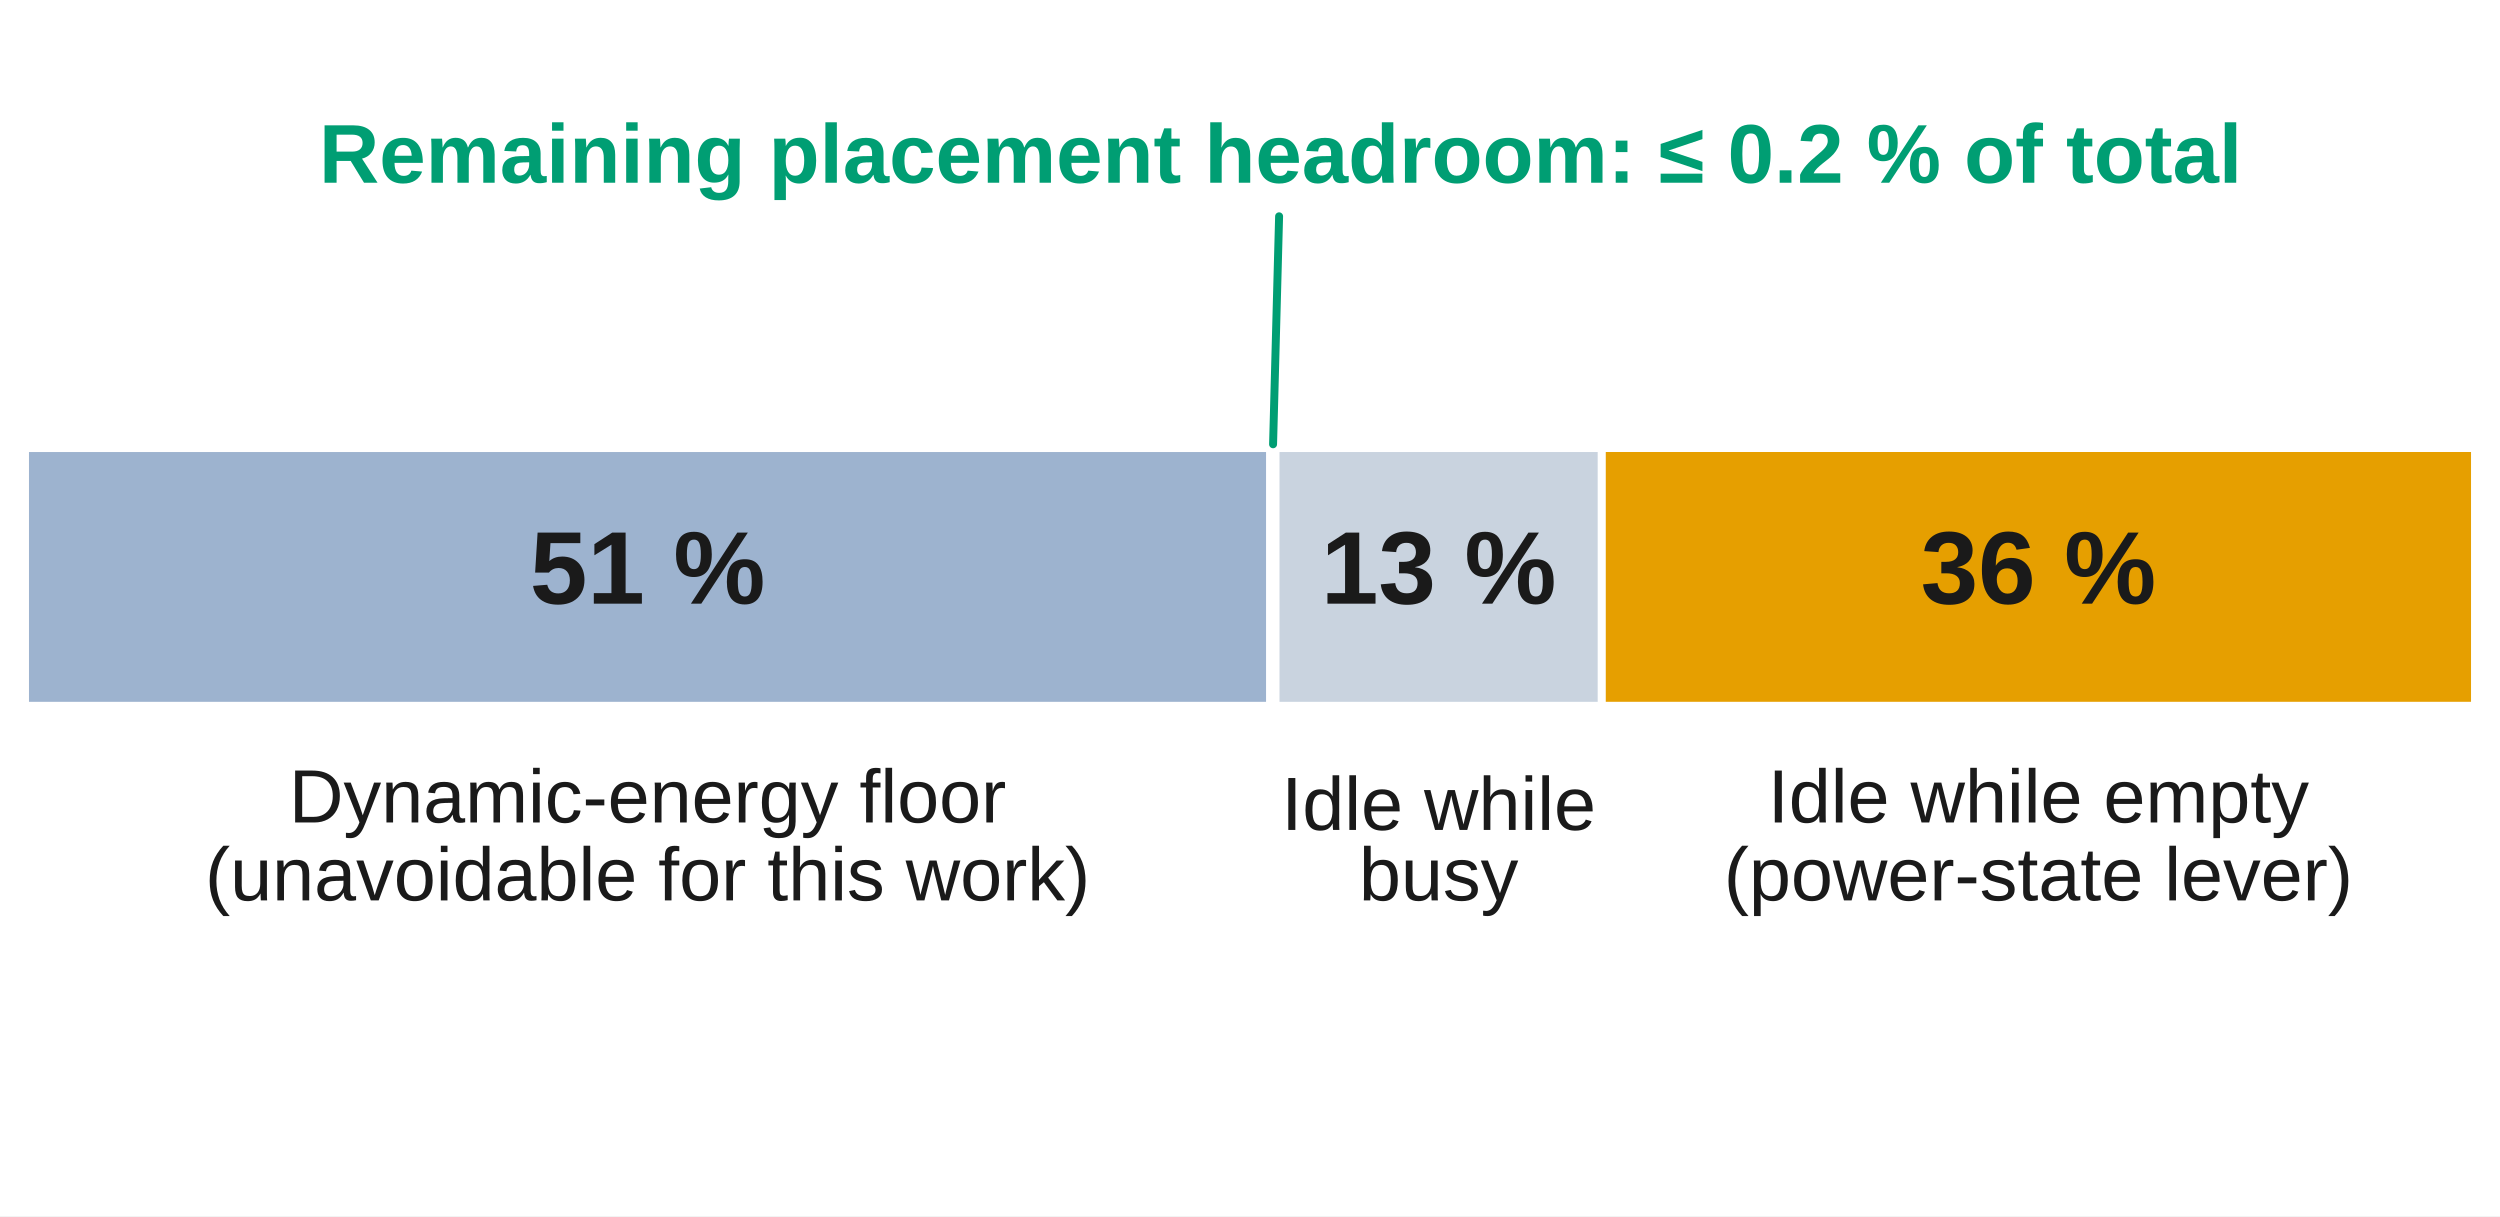
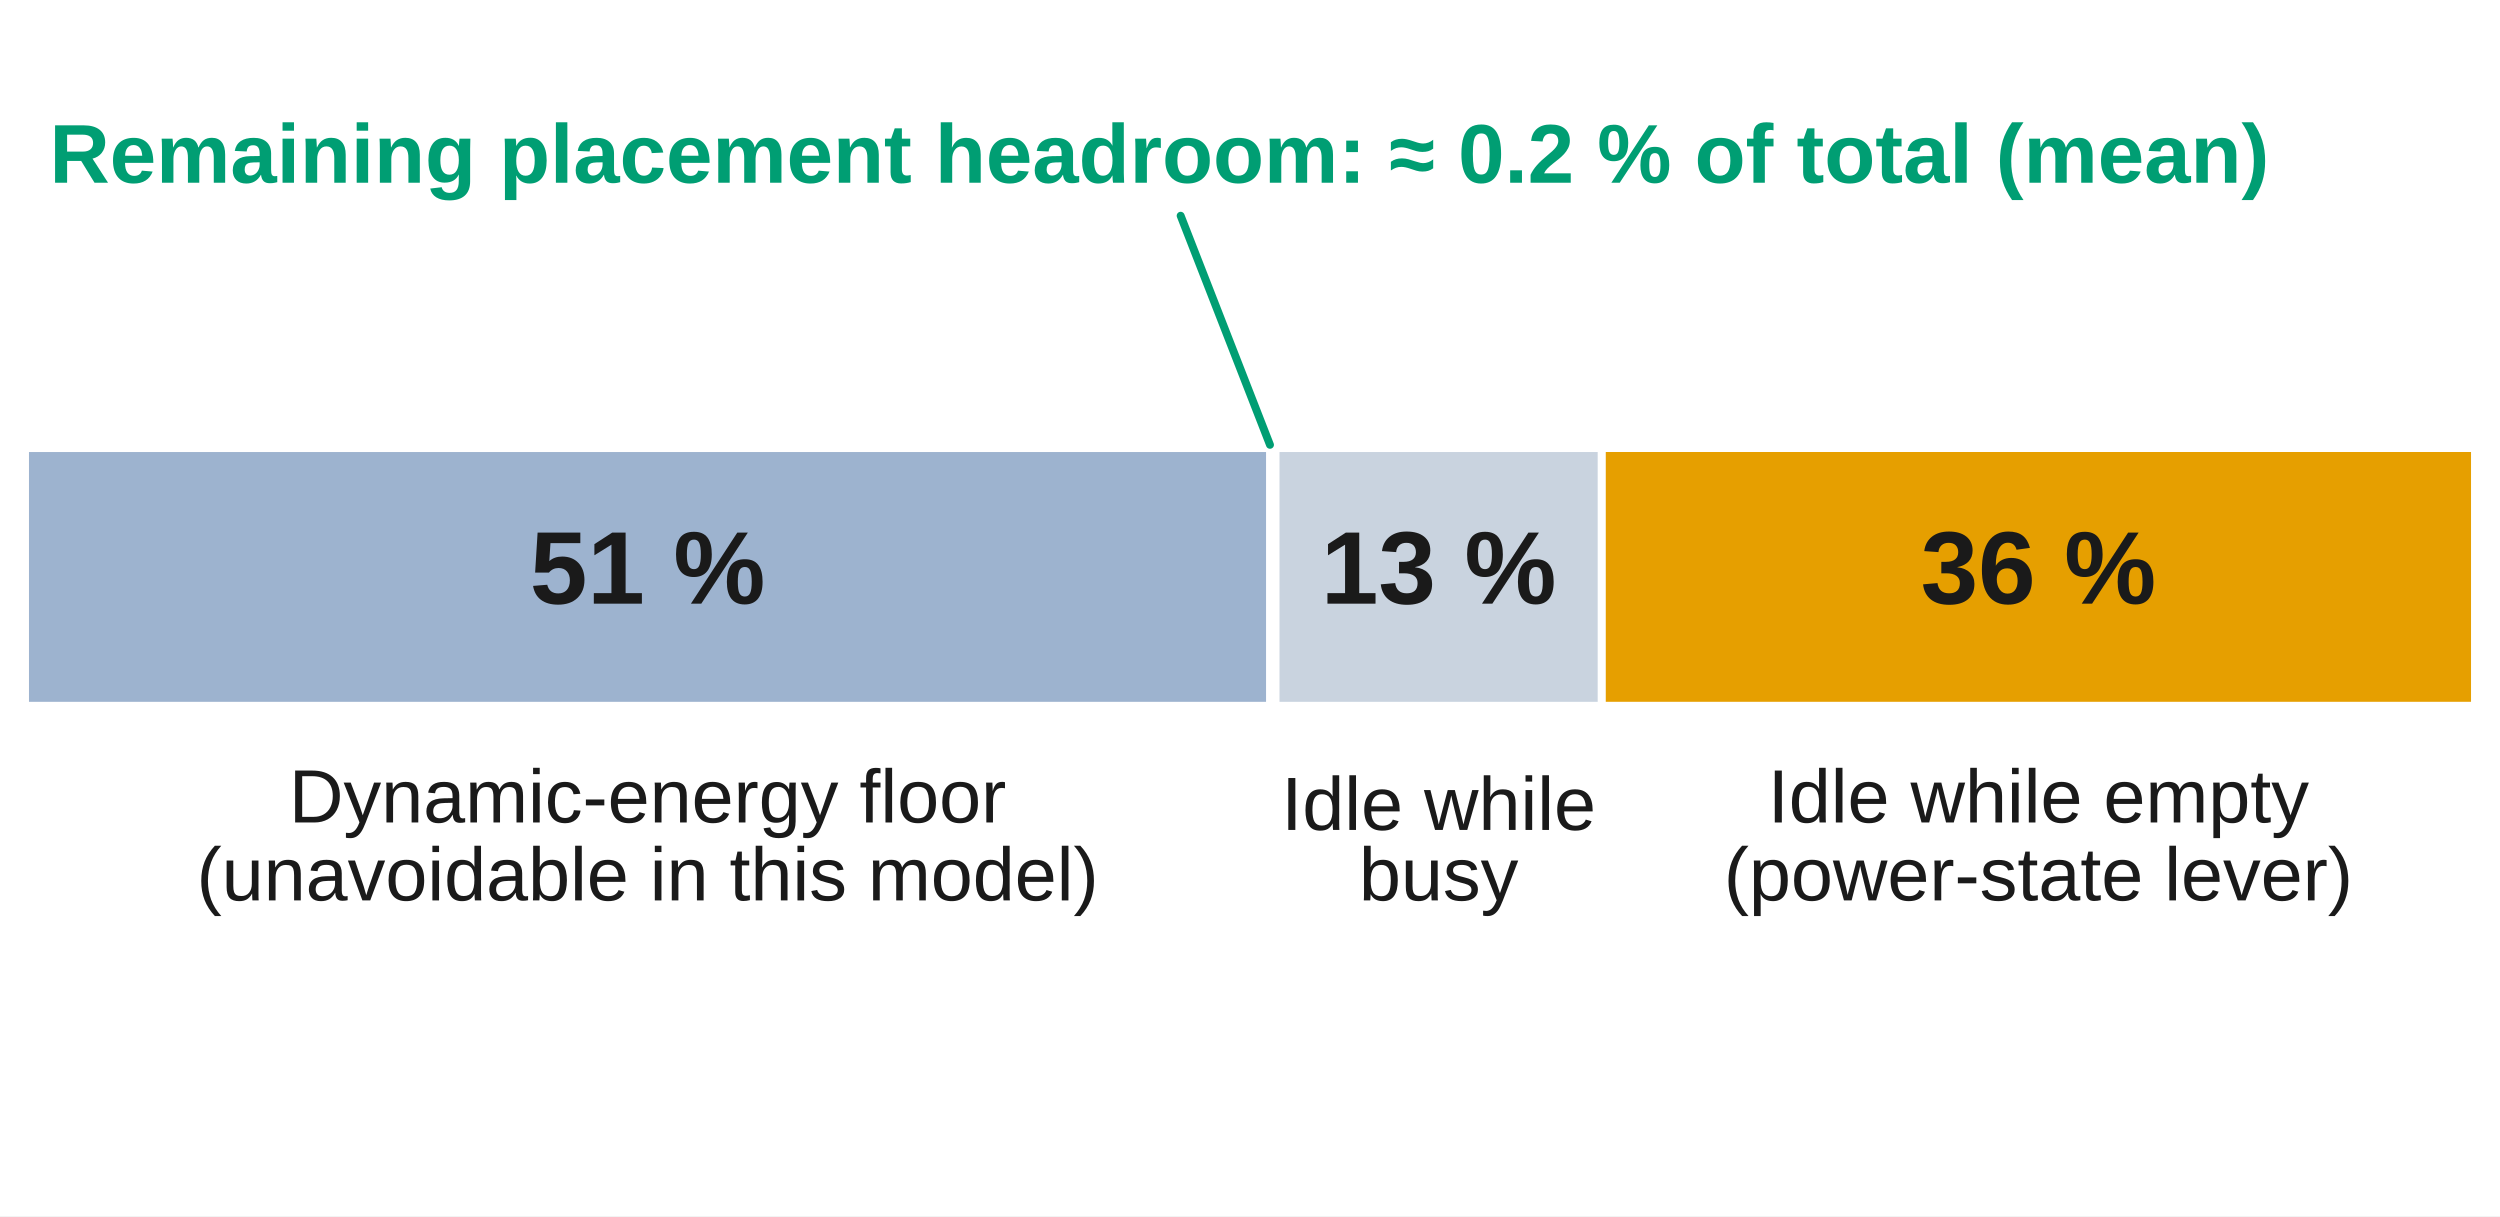
<svg xmlns="http://www.w3.org/2000/svg" xmlns:xlink="http://www.w3.org/1999/xlink" width="629.291pt" height="306.142pt" viewBox="0 0 629.291 306.142" version="1.1">
  <defs>
    <style type="text/css">*{stroke-linejoin: round; stroke-linecap: butt}</style>
  </defs>
  <g id="figure_1">
    <g id="patch_1">
      <path d="M 0 306.142  L 629.291 306.142  L 629.291 0  L 0 0  z " style="fill: #ffffff" />
    </g>
    <g id="axes_1">
      <g id="patch_2">
-         <path d="M 6.293 177.662  L 319.729 177.662  L 319.729 112.783  L 6.293 112.783  z " clip-path="url(#p57732e04ef)" style="fill: #9db3cf; stroke: #ffffff; stroke-width: 2; stroke-linejoin: miter" />
+         <path d="M 6.293 177.662  L 319.729 177.662  L 319.729 112.783  L 6.293 112.783  z " clip-path="url(#pa86a2c7343)" style="fill: #9db3cf; stroke: #ffffff; stroke-width: 2; stroke-linejoin: miter" />
      </g>
      <g id="patch_3">
-         <path d="M 319.729 177.662  L 321.072 177.662  L 321.072 112.783  L 319.729 112.783  z " clip-path="url(#p57732e04ef)" style="fill: #009e73; stroke: #ffffff; stroke-width: 2; stroke-linejoin: miter" />
+         <path d="M 319.729 177.662  L 321.072 177.662  L 321.072 112.783  L 319.729 112.783  z " clip-path="url(#pa86a2c7343)" style="fill: #009e73; stroke: #ffffff; stroke-width: 2; stroke-linejoin: miter" />
      </g>
      <g id="patch_4">
-         <path d="M 321.072 177.662  L 403.2 177.662  L 403.2 112.783  L 321.072 112.783  z " clip-path="url(#p57732e04ef)" style="fill: #c9d3df; stroke: #ffffff; stroke-width: 2; stroke-linejoin: miter" />
+         <path d="M 321.072 177.662  L 403.2 177.662  L 403.2 112.783  L 321.072 112.783  z " clip-path="url(#pa86a2c7343)" style="fill: #c9d3df; stroke: #ffffff; stroke-width: 2; stroke-linejoin: miter" />
      </g>
      <g id="patch_5">
-         <path d="M 403.2 177.662  L 622.998 177.662  L 622.998 112.783  L 403.2 112.783  z " clip-path="url(#p57732e04ef)" style="fill: #e69f00; stroke: #ffffff; stroke-width: 2; stroke-linejoin: miter" />
+         <path d="M 403.2 177.662  L 622.998 177.662  L 622.998 112.783  L 403.2 112.783  z " clip-path="url(#pa86a2c7343)" style="fill: #e69f00; stroke: #ffffff; stroke-width: 2; stroke-linejoin: miter" />
      </g>
      <g id="text_1">
        <g style="fill: #1a1a1a" transform="translate(133.381 151.951) scale(0.26 -0.26)">
          <defs>
            <path id="LiberationSans-Bold-18" d="M 3381 1466  Q 3381 766 2945 351  Q 2509 -63 1750 -63  Q 1088 -63 689 235  Q 291 534 197 1100  L 1075 1172  Q 1144 891 1319 762  Q 1494 634 1759 634  Q 2088 634 2283 843  Q 2478 1053 2478 1447  Q 2478 1794 2293 2001  Q 2109 2209 1778 2209  Q 1413 2209 1181 1925  L 325 1925  L 478 4403  L 3125 4403  L 3125 3750  L 1275 3750  L 1203 2638  Q 1522 2919 2000 2919  Q 2628 2919 3004 2528  Q 3381 2138 3381 1466  z " transform="scale(0.015625)" />
            <path id="LiberationSans-Bold-14" d="M 403 0  L 403 653  L 1494 653  L 1494 3656  L 438 2997  L 438 3688  L 1541 4403  L 2372 4403  L 2372 653  L 3381 653  L 3381 0  L 403 0  z " transform="scale(0.015625)" />
            <path id="LiberationSans-Bold-3" transform="scale(0.015625)" />
            <path id="LiberationSans-Bold-8" d="M 5522 1350  Q 5522 669 5240 309  Q 4959 -50 4416 -50  Q 3866 -50 3587 306  Q 3309 663 3309 1350  Q 3309 2050 3578 2401  Q 3847 2753 4428 2753  Q 4991 2753 5256 2398  Q 5522 2044 5522 1350  z M 1725 0  L 1081 0  L 3956 4403  L 4609 4403  L 1725 0  z M 1275 4453  Q 1834 4453 2104 4100  Q 2375 3747 2375 3053  Q 2375 2372 2092 2011  Q 1809 1650 1259 1650  Q 716 1650 437 2008  Q 159 2366 159 3053  Q 159 3763 428 4108  Q 697 4453 1275 4453  z M 4850 1350  Q 4850 1847 4754 2059  Q 4659 2272 4428 2272  Q 4178 2272 4083 2056  Q 3988 1841 3988 1350  Q 3988 850 4088 645  Q 4188 441 4422 441  Q 4650 441 4750 653  Q 4850 866 4850 1350  z M 1697 3053  Q 1697 3544 1601 3756  Q 1506 3969 1275 3969  Q 1025 3969 928 3758  Q 831 3547 831 3053  Q 831 2559 932 2348  Q 1034 2138 1269 2138  Q 1500 2138 1598 2350  Q 1697 2563 1697 3053  z " transform="scale(0.015625)" />
          </defs>
          <use xlink:href="#LiberationSans-Bold-18" />
          <use xlink:href="#LiberationSans-Bold-14" transform="translate(55.60938 0)" />
          <use xlink:href="#LiberationSans-Bold-3" transform="translate(111.2188 0)" />
          <use xlink:href="#LiberationSans-Bold-8" transform="translate(139 0)" />
        </g>
      </g>
      <g id="text_2">
        <g style="fill: #1a1a1a" transform="translate(72.73408 207.033) scale(0.19 -0.19)">
          <defs>
            <path id="LiberationSans-27" d="M 4316 2247  Q 4316 1566 4050 1055  Q 3784 544 3296 272  Q 2809 0 2172 0  L 525 0  L 525 4403  L 1981 4403  Q 3100 4403 3708 3842  Q 4316 3281 4316 2247  z M 3716 2247  Q 3716 3066 3267 3495  Q 2819 3925 1969 3925  L 1122 3925  L 1122 478  L 2103 478  Q 2588 478 2955 690  Q 3322 903 3519 1303  Q 3716 1703 3716 2247  z " transform="scale(0.015625)" />
            <path id="LiberationSans-5c" d="M 597 -1328  Q 366 -1328 209 -1294  L 209 -872  Q 328 -891 472 -891  Q 997 -891 1303 -119  L 1356 16  L 16 3381  L 616 3381  L 1328 1513  Q 1344 1469 1366 1408  Q 1388 1347 1506 1000  Q 1625 653 1634 613  L 1853 1228  L 2594 3381  L 3188 3381  L 1888 0  Q 1678 -541 1497 -805  Q 1316 -1069 1095 -1198  Q 875 -1328 597 -1328  z " transform="scale(0.015625)" />
            <path id="LiberationSans-51" d="M 2578 0  L 2578 2144  Q 2578 2478 2512 2662  Q 2447 2847 2303 2928  Q 2159 3009 1881 3009  Q 1475 3009 1240 2731  Q 1006 2453 1006 1959  L 1006 0  L 444 0  L 444 2659  Q 444 3250 425 3381  L 956 3381  Q 959 3366 962 3297  Q 966 3228 970 3139  Q 975 3050 981 2803  L 991 2803  Q 1184 3153 1439 3298  Q 1694 3444 2072 3444  Q 2628 3444 2886 3167  Q 3144 2891 3144 2253  L 3144 0  L 2578 0  z " transform="scale(0.015625)" />
            <path id="LiberationSans-44" d="M 1294 -63  Q 784 -63 528 206  Q 272 475 272 944  Q 272 1469 617 1750  Q 963 2031 1731 2050  L 2491 2063  L 2491 2247  Q 2491 2659 2316 2837  Q 2141 3016 1766 3016  Q 1388 3016 1216 2887  Q 1044 2759 1009 2478  L 422 2531  Q 566 3444 1778 3444  Q 2416 3444 2737 3151  Q 3059 2859 3059 2306  L 3059 850  Q 3059 600 3125 473  Q 3191 347 3375 347  Q 3456 347 3559 369  L 3559 19  Q 3347 -31 3125 -31  Q 2813 -31 2670 133  Q 2528 297 2509 647  L 2491 647  Q 2275 259 1989 98  Q 1703 -63 1294 -63  z M 1422 359  Q 1731 359 1972 500  Q 2213 641 2352 886  Q 2491 1131 2491 1391  L 2491 1669  L 1875 1656  Q 1478 1650 1273 1575  Q 1069 1500 959 1344  Q 850 1188 850 934  Q 850 659 998 509  Q 1147 359 1422 359  z " transform="scale(0.015625)" />
            <path id="LiberationSans-50" d="M 2400 0  L 2400 2144  Q 2400 2634 2265 2821  Q 2131 3009 1781 3009  Q 1422 3009 1212 2734  Q 1003 2459 1003 1959  L 1003 0  L 444 0  L 444 2659  Q 444 3250 425 3381  L 956 3381  Q 959 3366 962 3297  Q 966 3228 970 3139  Q 975 3050 981 2803  L 991 2803  Q 1172 3163 1406 3303  Q 1641 3444 1978 3444  Q 2363 3444 2586 3291  Q 2809 3138 2897 2803  L 2906 2803  Q 3081 3144 3329 3294  Q 3578 3444 3931 3444  Q 4444 3444 4676 3166  Q 4909 2888 4909 2253  L 4909 0  L 4353 0  L 4353 2144  Q 4353 2634 4218 2821  Q 4084 3009 3734 3009  Q 3366 3009 3161 2736  Q 2956 2463 2956 1959  L 2956 0  L 2400 0  z " transform="scale(0.015625)" />
            <path id="LiberationSans-4c" d="M 428 4100  L 428 4638  L 991 4638  L 991 4100  L 428 4100  z M 428 0  L 428 3381  L 991 3381  L 991 0  L 428 0  z " transform="scale(0.015625)" />
            <path id="LiberationSans-46" d="M 859 1706  Q 859 1031 1071 706  Q 1284 381 1713 381  Q 2013 381 2214 543  Q 2416 706 2463 1044  L 3031 1006  Q 2966 519 2616 228  Q 2266 -63 1728 -63  Q 1019 -63 645 385  Q 272 834 272 1694  Q 272 2547 647 2995  Q 1022 3444 1722 3444  Q 2241 3444 2583 3175  Q 2925 2906 3013 2434  L 2434 2391  Q 2391 2672 2212 2837  Q 2034 3003 1706 3003  Q 1259 3003 1059 2706  Q 859 2409 859 1706  z " transform="scale(0.015625)" />
            <path id="LiberationSans-10" d="M 284 1450  L 284 1950  L 1847 1950  L 1847 1450  L 284 1450  z " transform="scale(0.015625)" />
            <path id="LiberationSans-48" d="M 863 1572  Q 863 991 1103 675  Q 1344 359 1806 359  Q 2172 359 2392 506  Q 2613 653 2691 878  L 3184 738  Q 2881 -63 1806 -63  Q 1056 -63 664 384  Q 272 831 272 1713  Q 272 2550 664 2997  Q 1056 3444 1784 3444  Q 3275 3444 3275 1647  L 3275 1572  L 863 1572  z M 2694 2003  Q 2647 2538 2422 2783  Q 2197 3028 1775 3028  Q 1366 3028 1127 2754  Q 888 2481 869 2003  L 2694 2003  z " transform="scale(0.015625)" />
            <path id="LiberationSans-55" d="M 444 0  L 444 2594  Q 444 2950 425 3381  L 956 3381  Q 981 2806 981 2691  L 994 2691  Q 1128 3125 1303 3284  Q 1478 3444 1797 3444  Q 1909 3444 2025 3413  L 2025 2897  Q 1913 2928 1725 2928  Q 1375 2928 1190 2626  Q 1006 2325 1006 1763  L 1006 0  L 444 0  z " transform="scale(0.015625)" />
            <path id="LiberationSans-4a" d="M 1713 -1328  Q 1159 -1328 831 -1111  Q 503 -894 409 -494  L 975 -413  Q 1031 -647 1223 -773  Q 1416 -900 1728 -900  Q 2569 -900 2569 84  L 2569 628  L 2563 628  Q 2403 303 2125 139  Q 1847 -25 1475 -25  Q 853 -25 561 387  Q 269 800 269 1684  Q 269 2581 583 3007  Q 897 3434 1538 3434  Q 1897 3434 2161 3270  Q 2425 3106 2569 2803  L 2575 2803  Q 2575 2897 2587 3128  Q 2600 3359 2613 3381  L 3147 3381  Q 3128 3213 3128 2681  L 3128 97  Q 3128 -1328 1713 -1328  z M 2569 1691  Q 2569 2103 2456 2401  Q 2344 2700 2139 2858  Q 1934 3016 1675 3016  Q 1244 3016 1047 2703  Q 850 2391 850 1691  Q 850 997 1034 694  Q 1219 391 1666 391  Q 1931 391 2137 547  Q 2344 703 2456 995  Q 2569 1288 2569 1691  z " transform="scale(0.015625)" />
            <path id="LiberationSans-3" transform="scale(0.015625)" />
            <path id="LiberationSans-49" d="M 1128 2972  L 1128 0  L 566 0  L 566 2972  L 91 2972  L 91 3381  L 566 3381  L 566 3763  Q 566 4225 769 4428  Q 972 4631 1391 4631  Q 1625 4631 1788 4594  L 1788 4166  Q 1647 4191 1538 4191  Q 1322 4191 1225 4081  Q 1128 3972 1128 3684  L 1128 3381  L 1788 3381  L 1788 2972  L 1128 2972  z " transform="scale(0.015625)" />
            <path id="LiberationSans-4f" d="M 431 0  L 431 4638  L 994 4638  L 994 0  L 431 0  z " transform="scale(0.015625)" />
            <path id="LiberationSans-52" d="M 3291 1694  Q 3291 806 2900 371  Q 2509 -63 1766 -63  Q 1025 -63 647 389  Q 269 841 269 1694  Q 269 3444 1784 3444  Q 2559 3444 2925 3017  Q 3291 2591 3291 1694  z M 2700 1694  Q 2700 2394 2492 2711  Q 2284 3028 1794 3028  Q 1300 3028 1079 2704  Q 859 2381 859 1694  Q 859 1025 1076 689  Q 1294 353 1759 353  Q 2266 353 2483 678  Q 2700 1003 2700 1694  z " transform="scale(0.015625)" />
          </defs>
          <use xlink:href="#LiberationSans-27" />
          <use xlink:href="#LiberationSans-5c" transform="translate(72.21875 0)" />
          <use xlink:href="#LiberationSans-51" transform="translate(122.2188 0)" />
          <use xlink:href="#LiberationSans-44" transform="translate(177.8281 0)" />
          <use xlink:href="#LiberationSans-50" transform="translate(233.4375 0)" />
          <use xlink:href="#LiberationSans-4c" transform="translate(316.7344 0)" />
          <use xlink:href="#LiberationSans-46" transform="translate(338.9531 0)" />
          <use xlink:href="#LiberationSans-10" transform="translate(388.9531 0)" />
          <use xlink:href="#LiberationSans-48" transform="translate(422.25 0)" />
          <use xlink:href="#LiberationSans-51" transform="translate(477.8594 0)" />
          <use xlink:href="#LiberationSans-48" transform="translate(533.4688 0)" />
          <use xlink:href="#LiberationSans-55" transform="translate(589.0781 0)" />
          <use xlink:href="#LiberationSans-4a" transform="translate(622.375 0)" />
          <use xlink:href="#LiberationSans-5c" transform="translate(677.9844 0)" />
          <use xlink:href="#LiberationSans-3" transform="translate(727.9844 0)" />
          <use xlink:href="#LiberationSans-49" transform="translate(755.7656 0)" />
          <use xlink:href="#LiberationSans-4f" transform="translate(783.5469 0)" />
          <use xlink:href="#LiberationSans-52" transform="translate(805.7656 0)" />
          <use xlink:href="#LiberationSans-52" transform="translate(861.375 0)" />
          <use xlink:href="#LiberationSans-55" transform="translate(916.9844 0)" />
        </g>
-         <g style="fill: #1a1a1a" transform="translate(51.60697 226.6516) scale(0.19 -0.19)">
+         <g style="fill: #1a1a1a" transform="translate(49.48282 226.6516) scale(0.19 -0.19)">
          <defs>
            <path id="LiberationSans-b" d="M 397 1663  Q 397 2566 680 3284  Q 963 4003 1550 4638  L 2094 4638  Q 1509 3988 1236 3256  Q 963 2525 963 1656  Q 963 791 1233 62  Q 1503 -666 2094 -1325  L 1550 -1325  Q 959 -688 678 32  Q 397 753 397 1650  L 397 1663  z " transform="scale(0.015625)" />
            <path id="LiberationSans-58" d="M 981 3381  L 981 1238  Q 981 903 1047 718  Q 1113 534 1256 453  Q 1400 372 1678 372  Q 2084 372 2318 650  Q 2553 928 2553 1422  L 2553 3381  L 3116 3381  L 3116 722  Q 3116 131 3134 0  L 2603 0  Q 2600 16 2597 84  Q 2594 153 2589 242  Q 2584 331 2578 578  L 2569 578  Q 2375 228 2120 82  Q 1866 -63 1488 -63  Q 931 -63 673 214  Q 416 491 416 1128  L 416 3381  L 981 3381  z " transform="scale(0.015625)" />
            <path id="LiberationSans-59" d="M 1916 0  L 1250 0  L 22 3381  L 622 3381  L 1366 1181  Q 1406 1056 1581 441  L 1691 806  L 1813 1175  L 2581 3381  L 3178 3381  L 1916 0  z " transform="scale(0.015625)" />
            <path id="LiberationSans-47" d="M 2566 544  Q 2409 219 2151 78  Q 1894 -63 1513 -63  Q 872 -63 570 368  Q 269 800 269 1675  Q 269 3444 1513 3444  Q 1897 3444 2153 3303  Q 2409 3163 2566 2856  L 2572 2856  L 2566 3234  L 2566 4638  L 3128 4638  L 3128 697  Q 3128 169 3147 0  L 2609 0  Q 2600 50 2589 231  Q 2578 413 2578 544  L 2566 544  z M 859 1694  Q 859 984 1046 678  Q 1234 372 1656 372  Q 2134 372 2350 703  Q 2566 1034 2566 1731  Q 2566 2403 2350 2715  Q 2134 3028 1663 3028  Q 1238 3028 1048 2714  Q 859 2400 859 1694  z " transform="scale(0.015625)" />
            <path id="LiberationSans-45" d="M 3291 1706  Q 3291 -63 2047 -63  Q 1663 -63 1408 76  Q 1153 216 994 525  L 988 525  Q 988 428 975 229  Q 963 31 956 0  L 413 0  Q 431 169 431 697  L 431 4638  L 994 4638  L 994 3316  Q 994 3113 981 2838  L 994 2838  Q 1150 3163 1408 3303  Q 1666 3444 2047 3444  Q 2688 3444 2989 3012  Q 3291 2581 3291 1706  z M 2700 1688  Q 2700 2397 2512 2703  Q 2325 3009 1903 3009  Q 1428 3009 1211 2684  Q 994 2359 994 1653  Q 994 988 1206 670  Q 1419 353 1897 353  Q 2322 353 2511 667  Q 2700 981 2700 1688  z " transform="scale(0.015625)" />
            <path id="LiberationSans-57" d="M 1731 25  Q 1453 -50 1163 -50  Q 488 -50 488 716  L 488 2972  L 97 2972  L 97 3381  L 509 3381  L 675 4138  L 1050 4138  L 1050 3381  L 1675 3381  L 1675 2972  L 1050 2972  L 1050 838  Q 1050 594 1129 495  Q 1209 397 1406 397  Q 1519 397 1731 441  L 1731 25  z " transform="scale(0.015625)" />
            <path id="LiberationSans-4b" d="M 991 2803  Q 1172 3134 1426 3289  Q 1681 3444 2072 3444  Q 2622 3444 2883 3170  Q 3144 2897 3144 2253  L 3144 0  L 2578 0  L 2578 2144  Q 2578 2500 2512 2673  Q 2447 2847 2297 2928  Q 2147 3009 1881 3009  Q 1484 3009 1245 2734  Q 1006 2459 1006 1994  L 1006 0  L 444 0  L 444 4638  L 1006 4638  L 1006 3431  Q 1006 3241 995 3037  Q 984 2834 981 2803  L 991 2803  z " transform="scale(0.015625)" />
            <path id="LiberationSans-56" d="M 2969 934  Q 2969 456 2608 196  Q 2247 -63 1597 -63  Q 966 -63 623 145  Q 281 353 178 794  L 675 891  Q 747 619 972 492  Q 1197 366 1597 366  Q 2025 366 2223 497  Q 2422 628 2422 891  Q 2422 1091 2284 1216  Q 2147 1341 1841 1422  L 1438 1528  Q 953 1653 748 1773  Q 544 1894 428 2066  Q 313 2238 313 2488  Q 313 2950 642 3192  Q 972 3434 1603 3434  Q 2163 3434 2492 3237  Q 2822 3041 2909 2606  L 2403 2544  Q 2356 2769 2151 2889  Q 1947 3009 1603 3009  Q 1222 3009 1040 2893  Q 859 2778 859 2544  Q 859 2400 934 2306  Q 1009 2213 1156 2147  Q 1303 2081 1775 1966  Q 2222 1853 2419 1758  Q 2616 1663 2730 1547  Q 2844 1431 2906 1279  Q 2969 1128 2969 934  z " transform="scale(0.015625)" />
-             <path id="LiberationSans-5a" d="M 3669 0  L 3016 0  L 2425 2391  L 2313 2919  Q 2284 2778 2225 2514  Q 2166 2250 1588 0  L 938 0  L -9 3381  L 547 3381  L 1119 1084  Q 1141 1009 1253 466  L 1306 697  L 2013 3381  L 2616 3381  L 3206 1059  L 3350 466  L 3447 900  L 4088 3381  L 4638 3381  L 3669 0  z " transform="scale(0.015625)" />
-             <path id="LiberationSans-4e" d="M 2550 0  L 1406 1544  L 994 1203  L 994 0  L 431 0  L 431 4638  L 994 4638  L 994 1741  L 2478 3381  L 3138 3381  L 1766 1928  L 3209 0  L 2550 0  z " transform="scale(0.015625)" />
            <path id="LiberationSans-c" d="M 1734 1650  Q 1734 747 1451 28  Q 1169 -691 581 -1325  L 38 -1325  Q 625 -669 897 57  Q 1169 784 1169 1656  Q 1169 2528 895 3256  Q 622 3984 38 4638  L 581 4638  Q 1172 4000 1453 3279  Q 1734 2559 1734 1663  L 1734 1650  z " transform="scale(0.015625)" />
          </defs>
          <use xlink:href="#LiberationSans-b" />
          <use xlink:href="#LiberationSans-58" transform="translate(33.29688 0)" />
          <use xlink:href="#LiberationSans-51" transform="translate(88.90625 0)" />
          <use xlink:href="#LiberationSans-44" transform="translate(144.5156 0)" />
          <use xlink:href="#LiberationSans-59" transform="translate(200.125 0)" />
          <use xlink:href="#LiberationSans-52" transform="translate(250.125 0)" />
          <use xlink:href="#LiberationSans-4c" transform="translate(305.7344 0)" />
          <use xlink:href="#LiberationSans-47" transform="translate(327.9531 0)" />
          <use xlink:href="#LiberationSans-44" transform="translate(383.5625 0)" />
          <use xlink:href="#LiberationSans-45" transform="translate(439.1719 0)" />
          <use xlink:href="#LiberationSans-4f" transform="translate(494.7812 0)" />
          <use xlink:href="#LiberationSans-48" transform="translate(517 0)" />
          <use xlink:href="#LiberationSans-3" transform="translate(572.6094 0)" />
-           <use xlink:href="#LiberationSans-49" transform="translate(600.3906 0)" />
-           <use xlink:href="#LiberationSans-52" transform="translate(628.1719 0)" />
-           <use xlink:href="#LiberationSans-55" transform="translate(683.7812 0)" />
-           <use xlink:href="#LiberationSans-3" transform="translate(717.0781 0)" />
-           <use xlink:href="#LiberationSans-57" transform="translate(744.8594 0)" />
-           <use xlink:href="#LiberationSans-4b" transform="translate(772.6406 0)" />
-           <use xlink:href="#LiberationSans-4c" transform="translate(828.25 0)" />
-           <use xlink:href="#LiberationSans-56" transform="translate(850.4688 0)" />
-           <use xlink:href="#LiberationSans-3" transform="translate(900.4688 0)" />
-           <use xlink:href="#LiberationSans-5a" transform="translate(928.25 0)" />
-           <use xlink:href="#LiberationSans-52" transform="translate(1000.469 0)" />
-           <use xlink:href="#LiberationSans-55" transform="translate(1056.078 0)" />
-           <use xlink:href="#LiberationSans-4e" transform="translate(1089.375 0)" />
-           <use xlink:href="#LiberationSans-c" transform="translate(1139.375 0)" />
+           <use xlink:href="#LiberationSans-4c" transform="translate(600.3906 0)" />
+           <use xlink:href="#LiberationSans-51" transform="translate(622.6094 0)" />
+           <use xlink:href="#LiberationSans-3" transform="translate(678.2188 0)" />
+           <use xlink:href="#LiberationSans-57" transform="translate(706 0)" />
+           <use xlink:href="#LiberationSans-4b" transform="translate(733.7812 0)" />
+           <use xlink:href="#LiberationSans-4c" transform="translate(789.3906 0)" />
+           <use xlink:href="#LiberationSans-56" transform="translate(811.6094 0)" />
+           <use xlink:href="#LiberationSans-3" transform="translate(861.6094 0)" />
+           <use xlink:href="#LiberationSans-50" transform="translate(889.3906 0)" />
+           <use xlink:href="#LiberationSans-52" transform="translate(972.6875 0)" />
+           <use xlink:href="#LiberationSans-47" transform="translate(1028.297 0)" />
+           <use xlink:href="#LiberationSans-48" transform="translate(1083.906 0)" />
+           <use xlink:href="#LiberationSans-4f" transform="translate(1139.516 0)" />
+           <use xlink:href="#LiberationSans-c" transform="translate(1161.734 0)" />
        </g>
      </g>
      <g id="patch_6">
-         <path d="M 321.971 54.445  Q 321.212 83.138 320.453 111.832  " style="fill: none; stroke: #009e73; stroke-width: 2; stroke-linecap: round" />
+         <path d="M 297.192 54.31  Q 308.433 83.138 319.673 111.965  " style="fill: none; stroke: #009e73; stroke-width: 2; stroke-linecap: round" />
      </g>
      <g id="text_3">
-         <g style="fill: #009e73" transform="translate(80.29757 45.9973) scale(0.21 -0.21)">
+         <g style="fill: #009e73" transform="translate(12.45997 45.9973) scale(0.21 -0.21)">
          <defs>
            <path id="LiberationSans-Bold-35" d="M 3453 0  L 2431 1672  L 1350 1672  L 1350 0  L 428 0  L 428 4403  L 2628 4403  Q 3416 4403 3844 4064  Q 4272 3725 4272 3091  Q 4272 2628 4009 2292  Q 3747 1956 3300 1850  L 4491 0  L 3453 0  z M 3344 3053  Q 3344 3688 2531 3688  L 1350 3688  L 1350 2388  L 2556 2388  Q 2944 2388 3144 2563  Q 3344 2738 3344 3053  z " transform="scale(0.015625)" />
            <path id="LiberationSans-Bold-48" d="M 1831 -63  Q 1069 -63 659 389  Q 250 841 250 1706  Q 250 2544 665 2994  Q 1081 3444 1844 3444  Q 2572 3444 2956 2961  Q 3341 2478 3341 1547  L 3341 1522  L 1172 1522  Q 1172 1028 1355 776  Q 1538 525 1875 525  Q 2341 525 2463 928  L 3291 856  Q 2931 -63 1831 -63  z M 1831 2891  Q 1522 2891 1355 2675  Q 1188 2459 1178 2072  L 2491 2072  Q 2466 2481 2294 2686  Q 2122 2891 1831 2891  z " transform="scale(0.015625)" />
            <path id="LiberationSans-Bold-50" d="M 2438 0  L 2438 1897  Q 2438 2788 1925 2788  Q 1659 2788 1492 2516  Q 1325 2244 1325 1813  L 1325 0  L 447 0  L 447 2625  Q 447 2897 439 3070  Q 431 3244 422 3381  L 1259 3381  Q 1269 3322 1284 3064  Q 1300 2806 1300 2709  L 1313 2709  Q 1475 3097 1717 3272  Q 1959 3447 2297 3447  Q 3072 3447 3238 2709  L 3256 2709  Q 3428 3103 3668 3275  Q 3909 3447 4281 3447  Q 4775 3447 5034 3111  Q 5294 2775 5294 2147  L 5294 0  L 4422 0  L 4422 1897  Q 4422 2788 3909 2788  Q 3653 2788 3489 2539  Q 3325 2291 3309 1853  L 3309 0  L 2438 0  z " transform="scale(0.015625)" />
            <path id="LiberationSans-Bold-44" d="M 1228 -63  Q 738 -63 463 204  Q 188 472 188 956  Q 188 1481 530 1756  Q 872 2031 1522 2038  L 2250 2050  L 2250 2222  Q 2250 2553 2134 2714  Q 2019 2875 1756 2875  Q 1513 2875 1398 2764  Q 1284 2653 1256 2397  L 341 2441  Q 425 2934 792 3189  Q 1159 3444 1794 3444  Q 2434 3444 2781 3128  Q 3128 2813 3128 2231  L 3128 1000  Q 3128 716 3192 608  Q 3256 500 3406 500  Q 3506 500 3600 519  L 3600 44  Q 3522 25 3459 9  Q 3397 -6 3334 -15  Q 3272 -25 3201 -31  Q 3131 -38 3038 -38  Q 2706 -38 2548 125  Q 2391 288 2359 603  L 2341 603  Q 1972 -63 1228 -63  z M 2250 1566  L 1800 1559  Q 1494 1547 1366 1492  Q 1238 1438 1170 1325  Q 1103 1213 1103 1025  Q 1103 784 1214 667  Q 1325 550 1509 550  Q 1716 550 1886 662  Q 2056 775 2153 973  Q 2250 1172 2250 1394  L 2250 1566  z " transform="scale(0.015625)" />
            <path id="LiberationSans-Bold-4c" d="M 447 3991  L 447 4638  L 1325 4638  L 1325 3991  L 447 3991  z M 447 0  L 447 3381  L 1325 3381  L 1325 0  L 447 0  z " transform="scale(0.015625)" />
            <path id="LiberationSans-Bold-51" d="M 2638 0  L 2638 1897  Q 2638 2788 2034 2788  Q 1716 2788 1520 2514  Q 1325 2241 1325 1813  L 1325 0  L 447 0  L 447 2625  Q 447 2897 439 3070  Q 431 3244 422 3381  L 1259 3381  Q 1269 3322 1284 3064  Q 1300 2806 1300 2709  L 1313 2709  Q 1491 3097 1759 3272  Q 2028 3447 2400 3447  Q 2938 3447 3225 3115  Q 3513 2784 3513 2147  L 3513 0  L 2638 0  z " transform="scale(0.015625)" />
            <path id="LiberationSans-Bold-4a" d="M 1863 -1356  Q 1244 -1356 867 -1120  Q 491 -884 403 -447  L 1281 -344  Q 1328 -547 1483 -662  Q 1638 -778 1888 -778  Q 2253 -778 2422 -553  Q 2591 -328 2591 116  L 2591 294  L 2597 628  L 2591 628  Q 2300 6 1503 6  Q 913 6 588 450  Q 263 894 263 1719  Q 263 2547 597 2997  Q 931 3447 1569 3447  Q 2306 3447 2591 2838  L 2606 2838  Q 2606 2947 2620 3134  Q 2634 3322 2650 3381  L 3481 3381  Q 3463 3044 3463 2600  L 3463 103  Q 3463 -619 3053 -987  Q 2644 -1356 1863 -1356  z M 2597 1738  Q 2597 2259 2411 2551  Q 2225 2844 1881 2844  Q 1178 2844 1178 1719  Q 1178 616 1875 616  Q 2225 616 2411 908  Q 2597 1200 2597 1738  z " transform="scale(0.015625)" />
            <path id="LiberationSans-Bold-53" d="M 3647 1706  Q 3647 859 3308 398  Q 2969 -63 2350 -63  Q 1994 -63 1730 92  Q 1466 247 1325 538  L 1306 538  Q 1325 444 1325 -31  L 1325 -1328  L 447 -1328  L 447 2603  Q 447 3081 422 3381  L 1275 3381  Q 1291 3325 1302 3159  Q 1313 2994 1313 2831  L 1325 2831  Q 1622 3453 2406 3453  Q 2997 3453 3322 2998  Q 3647 2544 3647 1706  z M 2731 1706  Q 2731 2844 2034 2844  Q 1684 2844 1498 2537  Q 1313 2231 1313 1681  Q 1313 1134 1498 836  Q 1684 538 2028 538  Q 2731 538 2731 1706  z " transform="scale(0.015625)" />
            <path id="LiberationSans-Bold-4f" d="M 447 0  L 447 4638  L 1325 4638  L 1325 0  L 447 0  z " transform="scale(0.015625)" />
            <path id="LiberationSans-Bold-46" d="M 1856 -63  Q 1088 -63 669 395  Q 250 853 250 1672  Q 250 2509 672 2976  Q 1094 3444 1869 3444  Q 2466 3444 2856 3144  Q 3247 2844 3347 2316  L 2463 2272  Q 2425 2531 2275 2686  Q 2125 2841 1850 2841  Q 1172 2841 1172 1706  Q 1172 538 1863 538  Q 2113 538 2281 695  Q 2450 853 2491 1166  L 3372 1125  Q 3325 778 3123 506  Q 2922 234 2594 85  Q 2266 -63 1856 -63  z " transform="scale(0.015625)" />
            <path id="LiberationSans-Bold-57" d="M 1313 -56  Q 925 -56 715 155  Q 506 366 506 794  L 506 2788  L 78 2788  L 78 3381  L 550 3381  L 825 4175  L 1375 4175  L 1375 3381  L 2016 3381  L 2016 2788  L 1375 2788  L 1375 1031  Q 1375 784 1469 667  Q 1563 550 1759 550  Q 1863 550 2053 594  L 2053 50  Q 1728 -56 1313 -56  z " transform="scale(0.015625)" />
            <path id="LiberationSans-Bold-4b" d="M 1313 2706  Q 1491 3094 1759 3269  Q 2028 3444 2400 3444  Q 2938 3444 3225 3112  Q 3513 2781 3513 2144  L 3513 0  L 2638 0  L 2638 1894  Q 2638 2784 2034 2784  Q 1716 2784 1520 2511  Q 1325 2238 1325 1809  L 1325 0  L 447 0  L 447 4638  L 1325 4638  L 1325 3372  Q 1325 3031 1300 2706  L 1313 2706  z " transform="scale(0.015625)" />
            <path id="LiberationSans-Bold-47" d="M 2638 0  Q 2625 47 2608 236  Q 2591 425 2591 550  L 2578 550  Q 2294 -63 1497 -63  Q 906 -63 584 398  Q 263 859 263 1688  Q 263 2528 602 2986  Q 941 3444 1563 3444  Q 1922 3444 2183 3294  Q 2444 3144 2584 2847  L 2591 2847  L 2584 3403  L 2584 4638  L 3463 4638  L 3463 738  Q 3463 425 3488 0  L 2638 0  z M 2597 1709  Q 2597 2256 2414 2551  Q 2231 2847 1875 2847  Q 1522 2847 1350 2561  Q 1178 2275 1178 1688  Q 1178 538 1869 538  Q 2216 538 2406 842  Q 2597 1147 2597 1709  z " transform="scale(0.015625)" />
            <path id="LiberationSans-Bold-55" d="M 447 0  L 447 2588  Q 447 2866 439 3052  Q 431 3238 422 3381  L 1259 3381  Q 1269 3325 1284 3039  Q 1300 2753 1300 2659  L 1313 2659  Q 1441 3016 1541 3161  Q 1641 3306 1778 3376  Q 1916 3447 2122 3447  Q 2291 3447 2394 3400  L 2394 2666  Q 2181 2713 2019 2713  Q 1691 2713 1508 2447  Q 1325 2181 1325 1659  L 1325 0  L 447 0  z " transform="scale(0.015625)" />
            <path id="LiberationSans-Bold-52" d="M 3659 1694  Q 3659 872 3203 404  Q 2747 -63 1941 -63  Q 1150 -63 700 406  Q 250 875 250 1694  Q 250 2509 700 2976  Q 1150 3444 1959 3444  Q 2788 3444 3223 2992  Q 3659 2541 3659 1694  z M 2741 1694  Q 2741 2297 2544 2569  Q 2347 2841 1972 2841  Q 1172 2841 1172 1694  Q 1172 1128 1367 833  Q 1563 538 1931 538  Q 2741 538 2741 1694  z " transform="scale(0.015625)" />
            <path id="LiberationSans-Bold-1d" d="M 616 2350  L 616 3231  L 1516 3231  L 1516 2350  L 616 2350  z M 616 0  L 616 878  L 1516 878  L 1516 0  L 616 0  z " transform="scale(0.015625)" />
-             <path id="LiberationSans-Bold-85c" d="M 153 1972  L 153 2975  L 3359 4056  L 3359 3347  L 759 2472  L 3359 1600  L 3359 891  L 153 1972  z M 153 0  L 153 697  L 3353 697  L 3353 0  L 153 0  z " transform="scale(0.015625)" />
+             <path id="LiberationSans-Bold-858" d="M 2544 2363  Q 2309 2363 2082 2427  Q 1856 2491 1622 2572  Q 1209 2719 931 2719  Q 722 2719 537 2658  Q 353 2597 134 2444  L 134 3109  Q 478 3372 981 3372  Q 1147 3372 1340 3333  Q 1534 3294 1978 3144  Q 2356 3009 2603 3009  Q 3022 3009 3378 3297  L 3378 2613  Q 3181 2472 2993 2417  Q 2806 2363 2544 2363  z M 2544 856  Q 2309 856 2082 925  Q 1856 994 1622 1075  Q 1219 1216 931 1216  Q 709 1216 523 1148  Q 338 1081 134 941  L 134 1606  Q 488 1869 981 1869  Q 1241 1869 1491 1797  Q 1741 1725 1978 1644  Q 2297 1544 2406 1523  Q 2516 1503 2603 1503  Q 3022 1503 3378 1791  L 3378 1106  Q 3178 969 2995 912  Q 2813 856 2544 856  z " transform="scale(0.015625)" />
            <path id="LiberationSans-Bold-13" d="M 3297 2203  Q 3297 1088 2914 512  Q 2531 -63 1766 -63  Q 253 -63 253 2203  Q 253 2994 418 3494  Q 584 3994 915 4231  Q 1247 4469 1791 4469  Q 2572 4469 2934 3903  Q 3297 3338 3297 2203  z M 2416 2203  Q 2416 2813 2356 3150  Q 2297 3488 2165 3634  Q 2034 3781 1784 3781  Q 1519 3781 1383 3632  Q 1247 3484 1189 3148  Q 1131 2813 1131 2203  Q 1131 1600 1192 1261  Q 1253 922 1386 775  Q 1519 628 1772 628  Q 2022 628 2158 783  Q 2294 938 2355 1278  Q 2416 1619 2416 2203  z " transform="scale(0.015625)" />
            <path id="LiberationSans-Bold-11" d="M 434 0  L 434 953  L 1338 953  L 1338 0  L 434 0  z " transform="scale(0.015625)" />
            <path id="LiberationSans-Bold-15" d="M 222 0  L 222 609  Q 394 988 711 1347  Q 1028 1706 1509 2097  Q 1972 2472 2158 2715  Q 2344 2959 2344 3194  Q 2344 3769 1766 3769  Q 1484 3769 1336 3617  Q 1188 3466 1144 3163  L 259 3213  Q 334 3825 717 4147  Q 1100 4469 1759 4469  Q 2472 4469 2853 4144  Q 3234 3819 3234 3231  Q 3234 2922 3112 2672  Q 2991 2422 2800 2211  Q 2609 2000 2376 1815  Q 2144 1631 1925 1456  Q 1706 1281 1526 1103  Q 1347 925 1259 722  L 3303 722  L 3303 0  L 222 0  z " transform="scale(0.015625)" />
            <path id="LiberationSans-Bold-49" d="M 1478 2788  L 1478 0  L 603 0  L 603 2788  L 109 2788  L 109 3381  L 603 3381  L 603 3734  Q 603 4194 847 4416  Q 1091 4638 1588 4638  Q 1834 4638 2144 4588  L 2144 4022  Q 2016 4050 1888 4050  Q 1663 4050 1570 3961  Q 1478 3872 1478 3647  L 1478 3381  L 2144 3381  L 2144 2788  L 1478 2788  z " transform="scale(0.015625)" />
+             <path id="LiberationSans-Bold-b" d="M 1247 -1328  Q 756 -622 537 81  Q 319 784 319 1659  Q 319 2531 537 3232  Q 756 3934 1247 4638  L 2125 4638  Q 1631 3925 1407 3219  Q 1184 2513 1184 1656  Q 1184 803 1406 101  Q 1628 -600 2125 -1328  L 1247 -1328  z " transform="scale(0.015625)" />
+             <path id="LiberationSans-Bold-c" d="M 6 -1328  Q 506 -597 726 101  Q 947 800 947 1656  Q 947 2516 722 3223  Q 497 3931 6 4638  L 884 4638  Q 1378 3928 1595 3225  Q 1813 2522 1813 1659  Q 1813 791 1595 87  Q 1378 -616 884 -1328  L 6 -1328  z " transform="scale(0.015625)" />
          </defs>
          <use xlink:href="#LiberationSans-Bold-35" />
          <use xlink:href="#LiberationSans-Bold-48" transform="translate(72.21875 0)" />
          <use xlink:href="#LiberationSans-Bold-50" transform="translate(127.8281 0)" />
          <use xlink:href="#LiberationSans-Bold-44" transform="translate(216.75 0)" />
          <use xlink:href="#LiberationSans-Bold-4c" transform="translate(272.3594 0)" />
          <use xlink:href="#LiberationSans-Bold-51" transform="translate(300.1406 0)" />
          <use xlink:href="#LiberationSans-Bold-4c" transform="translate(361.2188 0)" />
          <use xlink:href="#LiberationSans-Bold-51" transform="translate(389 0)" />
          <use xlink:href="#LiberationSans-Bold-4a" transform="translate(450.0781 0)" />
          <use xlink:href="#LiberationSans-Bold-3" transform="translate(511.1562 0)" />
          <use xlink:href="#LiberationSans-Bold-53" transform="translate(538.9375 0)" />
          <use xlink:href="#LiberationSans-Bold-4f" transform="translate(600.0156 0)" />
          <use xlink:href="#LiberationSans-Bold-44" transform="translate(627.7969 0)" />
          <use xlink:href="#LiberationSans-Bold-46" transform="translate(683.4062 0)" />
          <use xlink:href="#LiberationSans-Bold-48" transform="translate(739.0156 0)" />
          <use xlink:href="#LiberationSans-Bold-50" transform="translate(794.625 0)" />
          <use xlink:href="#LiberationSans-Bold-48" transform="translate(883.5469 0)" />
          <use xlink:href="#LiberationSans-Bold-51" transform="translate(939.1562 0)" />
          <use xlink:href="#LiberationSans-Bold-57" transform="translate(1000.234 0)" />
          <use xlink:href="#LiberationSans-Bold-3" transform="translate(1033.531 0)" />
          <use xlink:href="#LiberationSans-Bold-4b" transform="translate(1061.312 0)" />
          <use xlink:href="#LiberationSans-Bold-48" transform="translate(1122.391 0)" />
          <use xlink:href="#LiberationSans-Bold-44" transform="translate(1178 0)" />
          <use xlink:href="#LiberationSans-Bold-47" transform="translate(1233.609 0)" />
          <use xlink:href="#LiberationSans-Bold-55" transform="translate(1294.688 0)" />
          <use xlink:href="#LiberationSans-Bold-52" transform="translate(1333.609 0)" />
          <use xlink:href="#LiberationSans-Bold-52" transform="translate(1394.688 0)" />
          <use xlink:href="#LiberationSans-Bold-50" transform="translate(1455.766 0)" />
          <use xlink:href="#LiberationSans-Bold-1d" transform="translate(1544.688 0)" />
          <use xlink:href="#LiberationSans-Bold-3" transform="translate(1577.984 0)" />
-           <use xlink:href="#LiberationSans-Bold-85c" transform="translate(1605.766 0)" />
+           <use xlink:href="#LiberationSans-Bold-858" transform="translate(1605.766 0)" />
          <use xlink:href="#LiberationSans-Bold-3" transform="translate(1660.656 0)" />
          <use xlink:href="#LiberationSans-Bold-13" transform="translate(1688.438 0)" />
          <use xlink:href="#LiberationSans-Bold-11" transform="translate(1744.047 0)" />
          <use xlink:href="#LiberationSans-Bold-15" transform="translate(1771.828 0)" />
          <use xlink:href="#LiberationSans-Bold-3" transform="translate(1827.438 0)" />
          <use xlink:href="#LiberationSans-Bold-8" transform="translate(1855.219 0)" />
          <use xlink:href="#LiberationSans-Bold-3" transform="translate(1944.141 0)" />
          <use xlink:href="#LiberationSans-Bold-52" transform="translate(1971.922 0)" />
          <use xlink:href="#LiberationSans-Bold-49" transform="translate(2033 0)" />
          <use xlink:href="#LiberationSans-Bold-3" transform="translate(2066.297 0)" />
          <use xlink:href="#LiberationSans-Bold-57" transform="translate(2094.078 0)" />
          <use xlink:href="#LiberationSans-Bold-52" transform="translate(2127.375 0)" />
          <use xlink:href="#LiberationSans-Bold-57" transform="translate(2188.453 0)" />
          <use xlink:href="#LiberationSans-Bold-44" transform="translate(2221.75 0)" />
          <use xlink:href="#LiberationSans-Bold-4f" transform="translate(2277.359 0)" />
+           <use xlink:href="#LiberationSans-Bold-3" transform="translate(2305.141 0)" />
+           <use xlink:href="#LiberationSans-Bold-b" transform="translate(2332.922 0)" />
+           <use xlink:href="#LiberationSans-Bold-50" transform="translate(2366.219 0)" />
+           <use xlink:href="#LiberationSans-Bold-48" transform="translate(2455.141 0)" />
+           <use xlink:href="#LiberationSans-Bold-44" transform="translate(2510.75 0)" />
+           <use xlink:href="#LiberationSans-Bold-51" transform="translate(2566.359 0)" />
+           <use xlink:href="#LiberationSans-Bold-c" transform="translate(2627.438 0)" />
        </g>
      </g>
      <g id="text_4">
        <g style="fill: #1a1a1a" transform="translate(332.506 151.951) scale(0.26 -0.26)">
          <defs>
            <path id="LiberationSans-Bold-16" d="M 3328 1222  Q 3328 603 2922 265  Q 2516 -72 1766 -72  Q 1056 -72 637 254  Q 219 581 147 1197  L 1041 1275  Q 1125 641 1763 641  Q 2078 641 2253 797  Q 2428 953 2428 1275  Q 2428 1569 2215 1725  Q 2003 1881 1584 1881  L 1278 1881  L 1278 2591  L 1566 2591  Q 1944 2591 2134 2745  Q 2325 2900 2325 3188  Q 2325 3459 2173 3614  Q 2022 3769 1731 3769  Q 1459 3769 1292 3619  Q 1125 3469 1100 3194  L 222 3256  Q 291 3825 694 4147  Q 1097 4469 1747 4469  Q 2438 4469 2827 4158  Q 3216 3847 3216 3297  Q 3216 2884 2973 2618  Q 2731 2353 2275 2266  L 2275 2253  Q 2781 2194 3054 1920  Q 3328 1647 3328 1222  z " transform="scale(0.015625)" />
          </defs>
          <use xlink:href="#LiberationSans-Bold-14" />
          <use xlink:href="#LiberationSans-Bold-16" transform="translate(55.60938 0)" />
          <use xlink:href="#LiberationSans-Bold-3" transform="translate(111.2188 0)" />
          <use xlink:href="#LiberationSans-Bold-8" transform="translate(139 0)" />
        </g>
      </g>
      <g id="text_5">
        <g style="fill: #1a1a1a" transform="translate(322.5328 208.9108) scale(0.19 -0.19)">
          <defs>
            <path id="LiberationSans-2c" d="M 591 0  L 591 4403  L 1188 4403  L 1188 0  L 591 0  z " transform="scale(0.015625)" />
+             <path id="LiberationSans-5a" d="M 3669 0  L 3016 0  L 2425 2391  L 2313 2919  Q 2284 2778 2225 2514  Q 2166 2250 1588 0  L 938 0  L -9 3381  L 547 3381  L 1119 1084  Q 1141 1009 1253 466  L 1306 697  L 2013 3381  L 2616 3381  L 3206 1059  L 3350 466  L 3447 900  L 4088 3381  L 4638 3381  L 3669 0  z " transform="scale(0.015625)" />
          </defs>
          <use xlink:href="#LiberationSans-2c" />
          <use xlink:href="#LiberationSans-47" transform="translate(27.78125 0)" />
          <use xlink:href="#LiberationSans-4f" transform="translate(83.39062 0)" />
          <use xlink:href="#LiberationSans-48" transform="translate(105.6094 0)" />
          <use xlink:href="#LiberationSans-3" transform="translate(161.2188 0)" />
          <use xlink:href="#LiberationSans-5a" transform="translate(189 0)" />
          <use xlink:href="#LiberationSans-4b" transform="translate(261.2188 0)" />
          <use xlink:href="#LiberationSans-4c" transform="translate(316.8281 0)" />
          <use xlink:href="#LiberationSans-4f" transform="translate(339.0469 0)" />
          <use xlink:href="#LiberationSans-48" transform="translate(361.2656 0)" />
        </g>
        <g style="fill: #1a1a1a" transform="translate(342.0701 226.6472) scale(0.19 -0.19)">
          <use xlink:href="#LiberationSans-45" />
          <use xlink:href="#LiberationSans-58" transform="translate(55.60938 0)" />
          <use xlink:href="#LiberationSans-56" transform="translate(111.2188 0)" />
          <use xlink:href="#LiberationSans-5c" transform="translate(161.2188 0)" />
        </g>
      </g>
      <g id="text_6">
        <g style="fill: #1a1a1a" transform="translate(483.4694 151.951) scale(0.26 -0.26)">
          <defs>
            <path id="LiberationSans-Bold-19" d="M 3328 1441  Q 3328 738 2934 337  Q 2541 -63 1847 -63  Q 1069 -63 651 482  Q 234 1028 234 2100  Q 234 3278 657 3873  Q 1081 4469 1869 4469  Q 2428 4469 2751 4222  Q 3075 3975 3209 3456  L 2381 3341  Q 2263 3775 1850 3775  Q 1497 3775 1295 3422  Q 1094 3069 1094 2350  Q 1234 2584 1484 2709  Q 1734 2834 2050 2834  Q 2641 2834 2984 2459  Q 3328 2084 3328 1441  z M 2447 1416  Q 2447 1791 2273 1989  Q 2100 2188 1797 2188  Q 1506 2188 1331 2002  Q 1156 1816 1156 1509  Q 1156 1125 1339 873  Q 1522 622 1819 622  Q 2116 622 2281 833  Q 2447 1044 2447 1416  z " transform="scale(0.015625)" />
          </defs>
          <use xlink:href="#LiberationSans-Bold-16" />
          <use xlink:href="#LiberationSans-Bold-19" transform="translate(55.60938 0)" />
          <use xlink:href="#LiberationSans-Bold-3" transform="translate(111.2188 0)" />
          <use xlink:href="#LiberationSans-Bold-8" transform="translate(139 0)" />
        </g>
      </g>
      <g id="text_7">
        <g style="fill: #1a1a1a" transform="translate(444.9887 207.033) scale(0.19 -0.19)">
          <defs>
            <path id="LiberationSans-53" d="M 3291 1706  Q 3291 -63 2047 -63  Q 1266 -63 997 525  L 981 525  Q 994 500 994 -6  L 994 -1328  L 431 -1328  L 431 2691  Q 431 3213 413 3381  L 956 3381  Q 959 3369 965 3292  Q 972 3216 980 3056  Q 988 2897 988 2838  L 1000 2838  Q 1150 3150 1397 3295  Q 1644 3441 2047 3441  Q 2672 3441 2981 3022  Q 3291 2603 3291 1706  z M 2700 1694  Q 2700 2400 2509 2703  Q 2319 3006 1903 3006  Q 1569 3006 1380 2865  Q 1191 2725 1092 2426  Q 994 2128 994 1650  Q 994 984 1206 668  Q 1419 353 1897 353  Q 2316 353 2508 661  Q 2700 969 2700 1694  z " transform="scale(0.015625)" />
          </defs>
          <use xlink:href="#LiberationSans-2c" />
          <use xlink:href="#LiberationSans-47" transform="translate(27.78125 0)" />
          <use xlink:href="#LiberationSans-4f" transform="translate(83.39062 0)" />
          <use xlink:href="#LiberationSans-48" transform="translate(105.6094 0)" />
          <use xlink:href="#LiberationSans-3" transform="translate(161.2188 0)" />
          <use xlink:href="#LiberationSans-5a" transform="translate(189 0)" />
          <use xlink:href="#LiberationSans-4b" transform="translate(261.2188 0)" />
          <use xlink:href="#LiberationSans-4c" transform="translate(316.8281 0)" />
          <use xlink:href="#LiberationSans-4f" transform="translate(339.0469 0)" />
          <use xlink:href="#LiberationSans-48" transform="translate(361.2656 0)" />
          <use xlink:href="#LiberationSans-3" transform="translate(416.875 0)" />
          <use xlink:href="#LiberationSans-48" transform="translate(444.6562 0)" />
          <use xlink:href="#LiberationSans-50" transform="translate(500.2656 0)" />
          <use xlink:href="#LiberationSans-53" transform="translate(583.5625 0)" />
          <use xlink:href="#LiberationSans-57" transform="translate(639.1719 0)" />
          <use xlink:href="#LiberationSans-5c" transform="translate(666.9531 0)" />
        </g>
        <g style="fill: #1a1a1a" transform="translate(433.9138 226.6472) scale(0.19 -0.19)">
          <use xlink:href="#LiberationSans-b" />
          <use xlink:href="#LiberationSans-53" transform="translate(33.29688 0)" />
          <use xlink:href="#LiberationSans-52" transform="translate(88.90625 0)" />
          <use xlink:href="#LiberationSans-5a" transform="translate(144.5156 0)" />
          <use xlink:href="#LiberationSans-48" transform="translate(216.7344 0)" />
          <use xlink:href="#LiberationSans-55" transform="translate(272.3438 0)" />
          <use xlink:href="#LiberationSans-10" transform="translate(305.6406 0)" />
          <use xlink:href="#LiberationSans-56" transform="translate(338.9375 0)" />
          <use xlink:href="#LiberationSans-57" transform="translate(388.9375 0)" />
          <use xlink:href="#LiberationSans-44" transform="translate(416.7188 0)" />
          <use xlink:href="#LiberationSans-57" transform="translate(472.3281 0)" />
          <use xlink:href="#LiberationSans-48" transform="translate(500.1094 0)" />
          <use xlink:href="#LiberationSans-3" transform="translate(555.7188 0)" />
          <use xlink:href="#LiberationSans-4f" transform="translate(583.5 0)" />
          <use xlink:href="#LiberationSans-48" transform="translate(605.7188 0)" />
          <use xlink:href="#LiberationSans-59" transform="translate(661.3281 0)" />
          <use xlink:href="#LiberationSans-48" transform="translate(711.3281 0)" />
          <use xlink:href="#LiberationSans-55" transform="translate(766.9375 0)" />
          <use xlink:href="#LiberationSans-c" transform="translate(800.2344 0)" />
        </g>
      </g>
    </g>
  </g>
  <defs>
-     <clipPath id="p57732e04ef">
+     <clipPath id="pa86a2c7343">
      <rect x="6.293" y="9.184" width="616.706" height="287.773" />
    </clipPath>
  </defs>
</svg>
